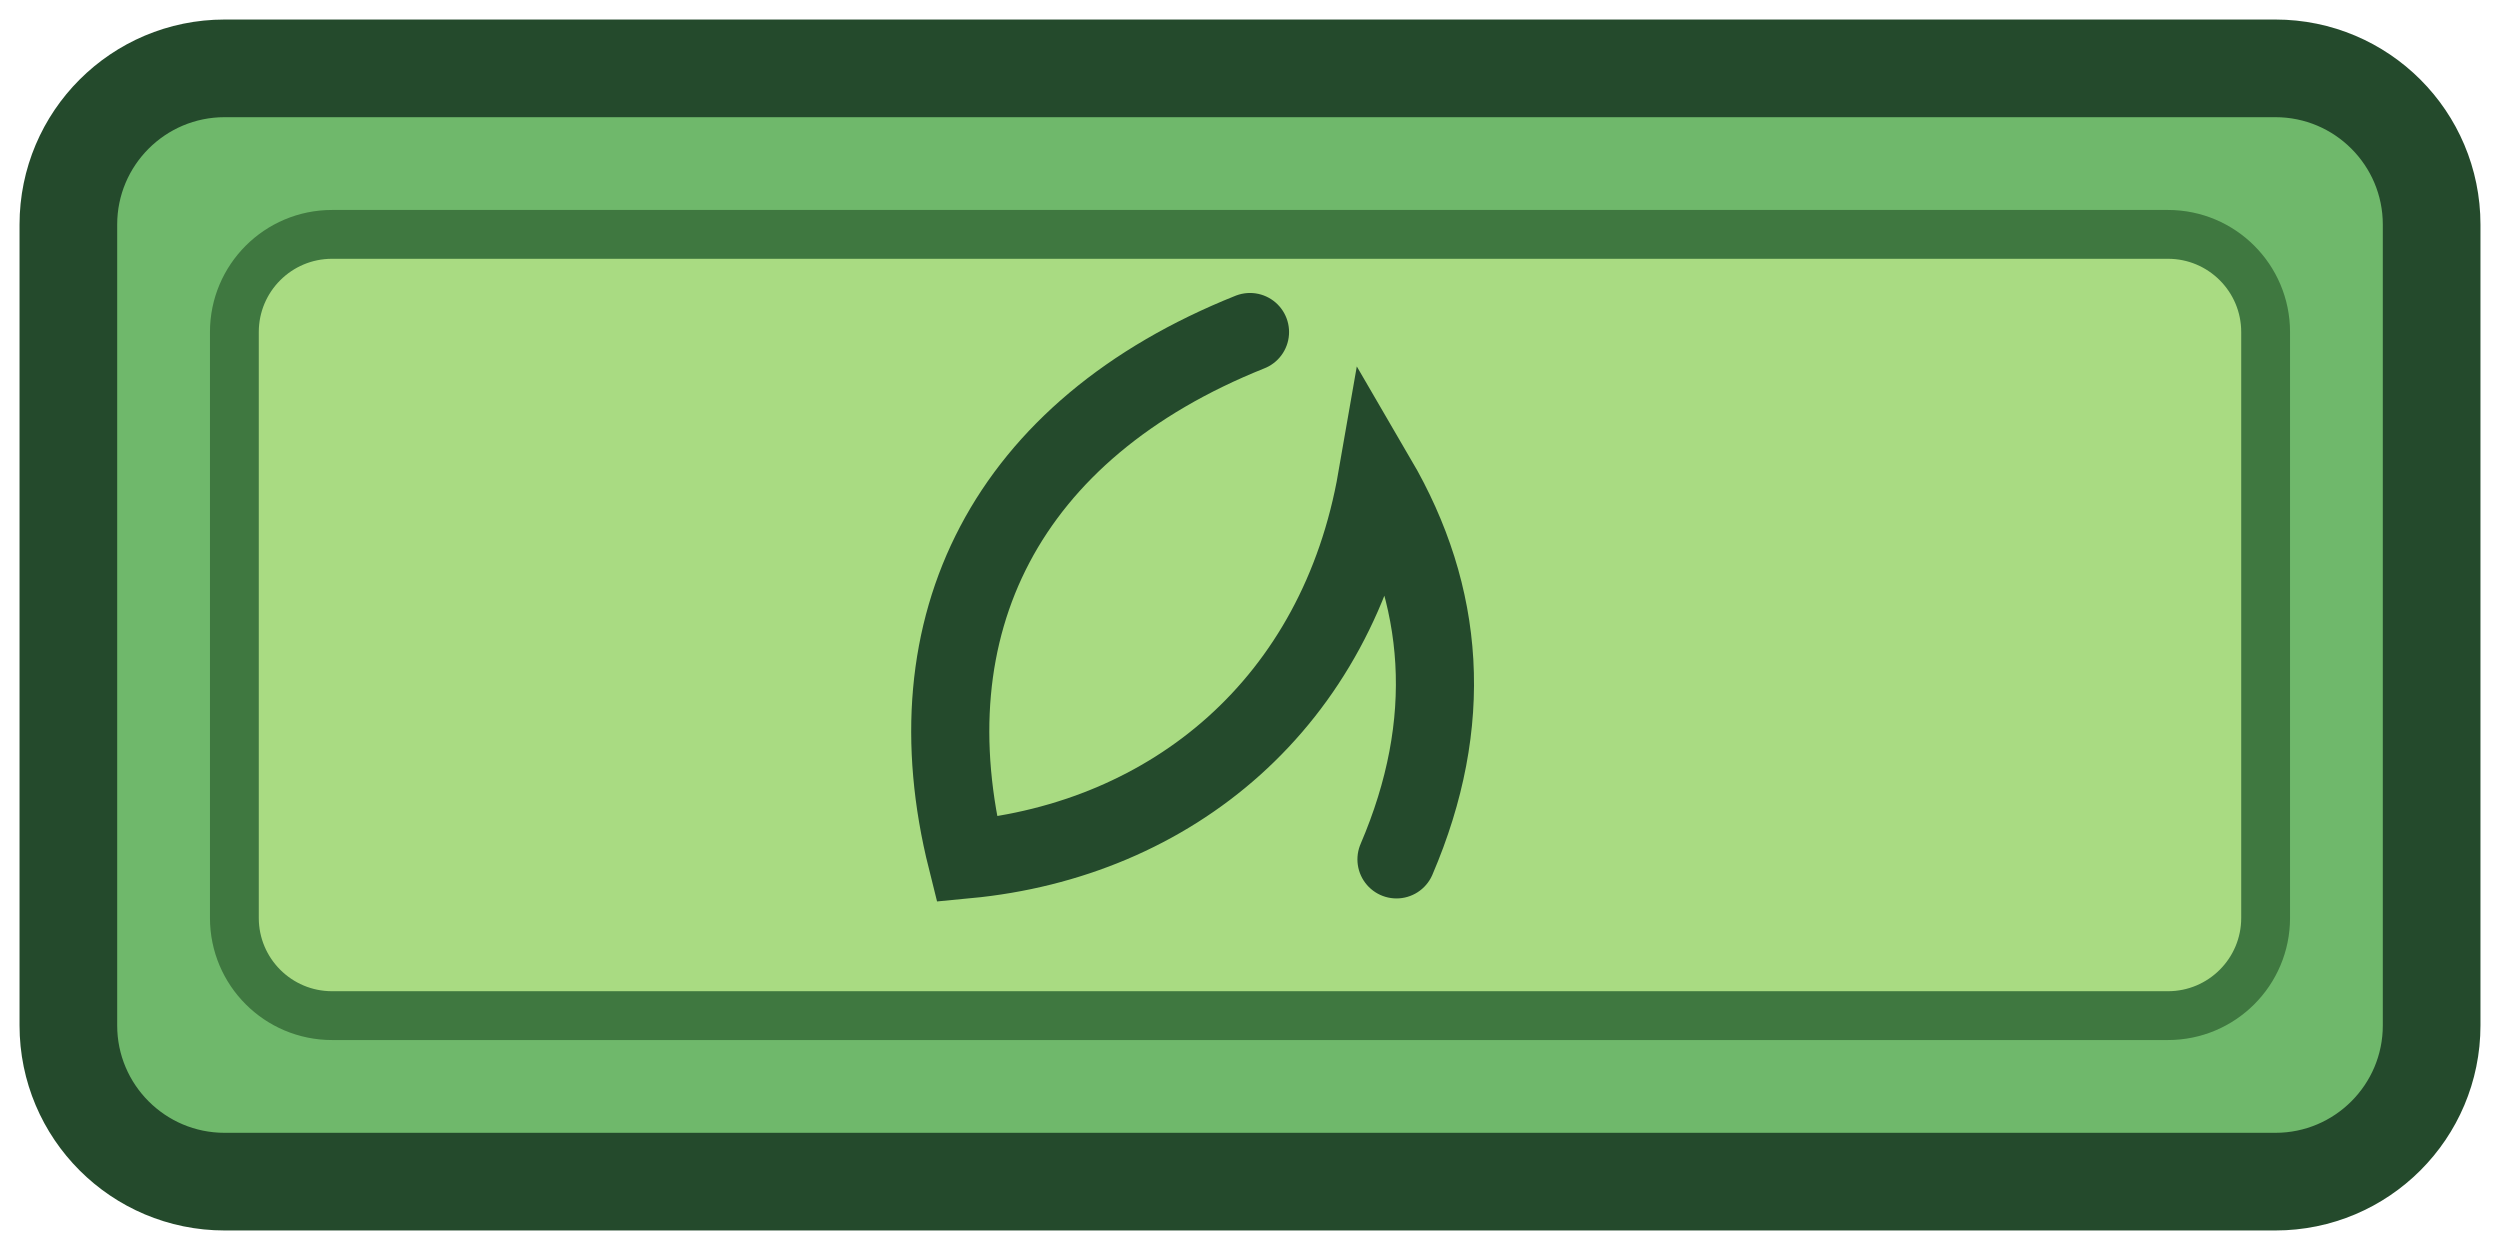
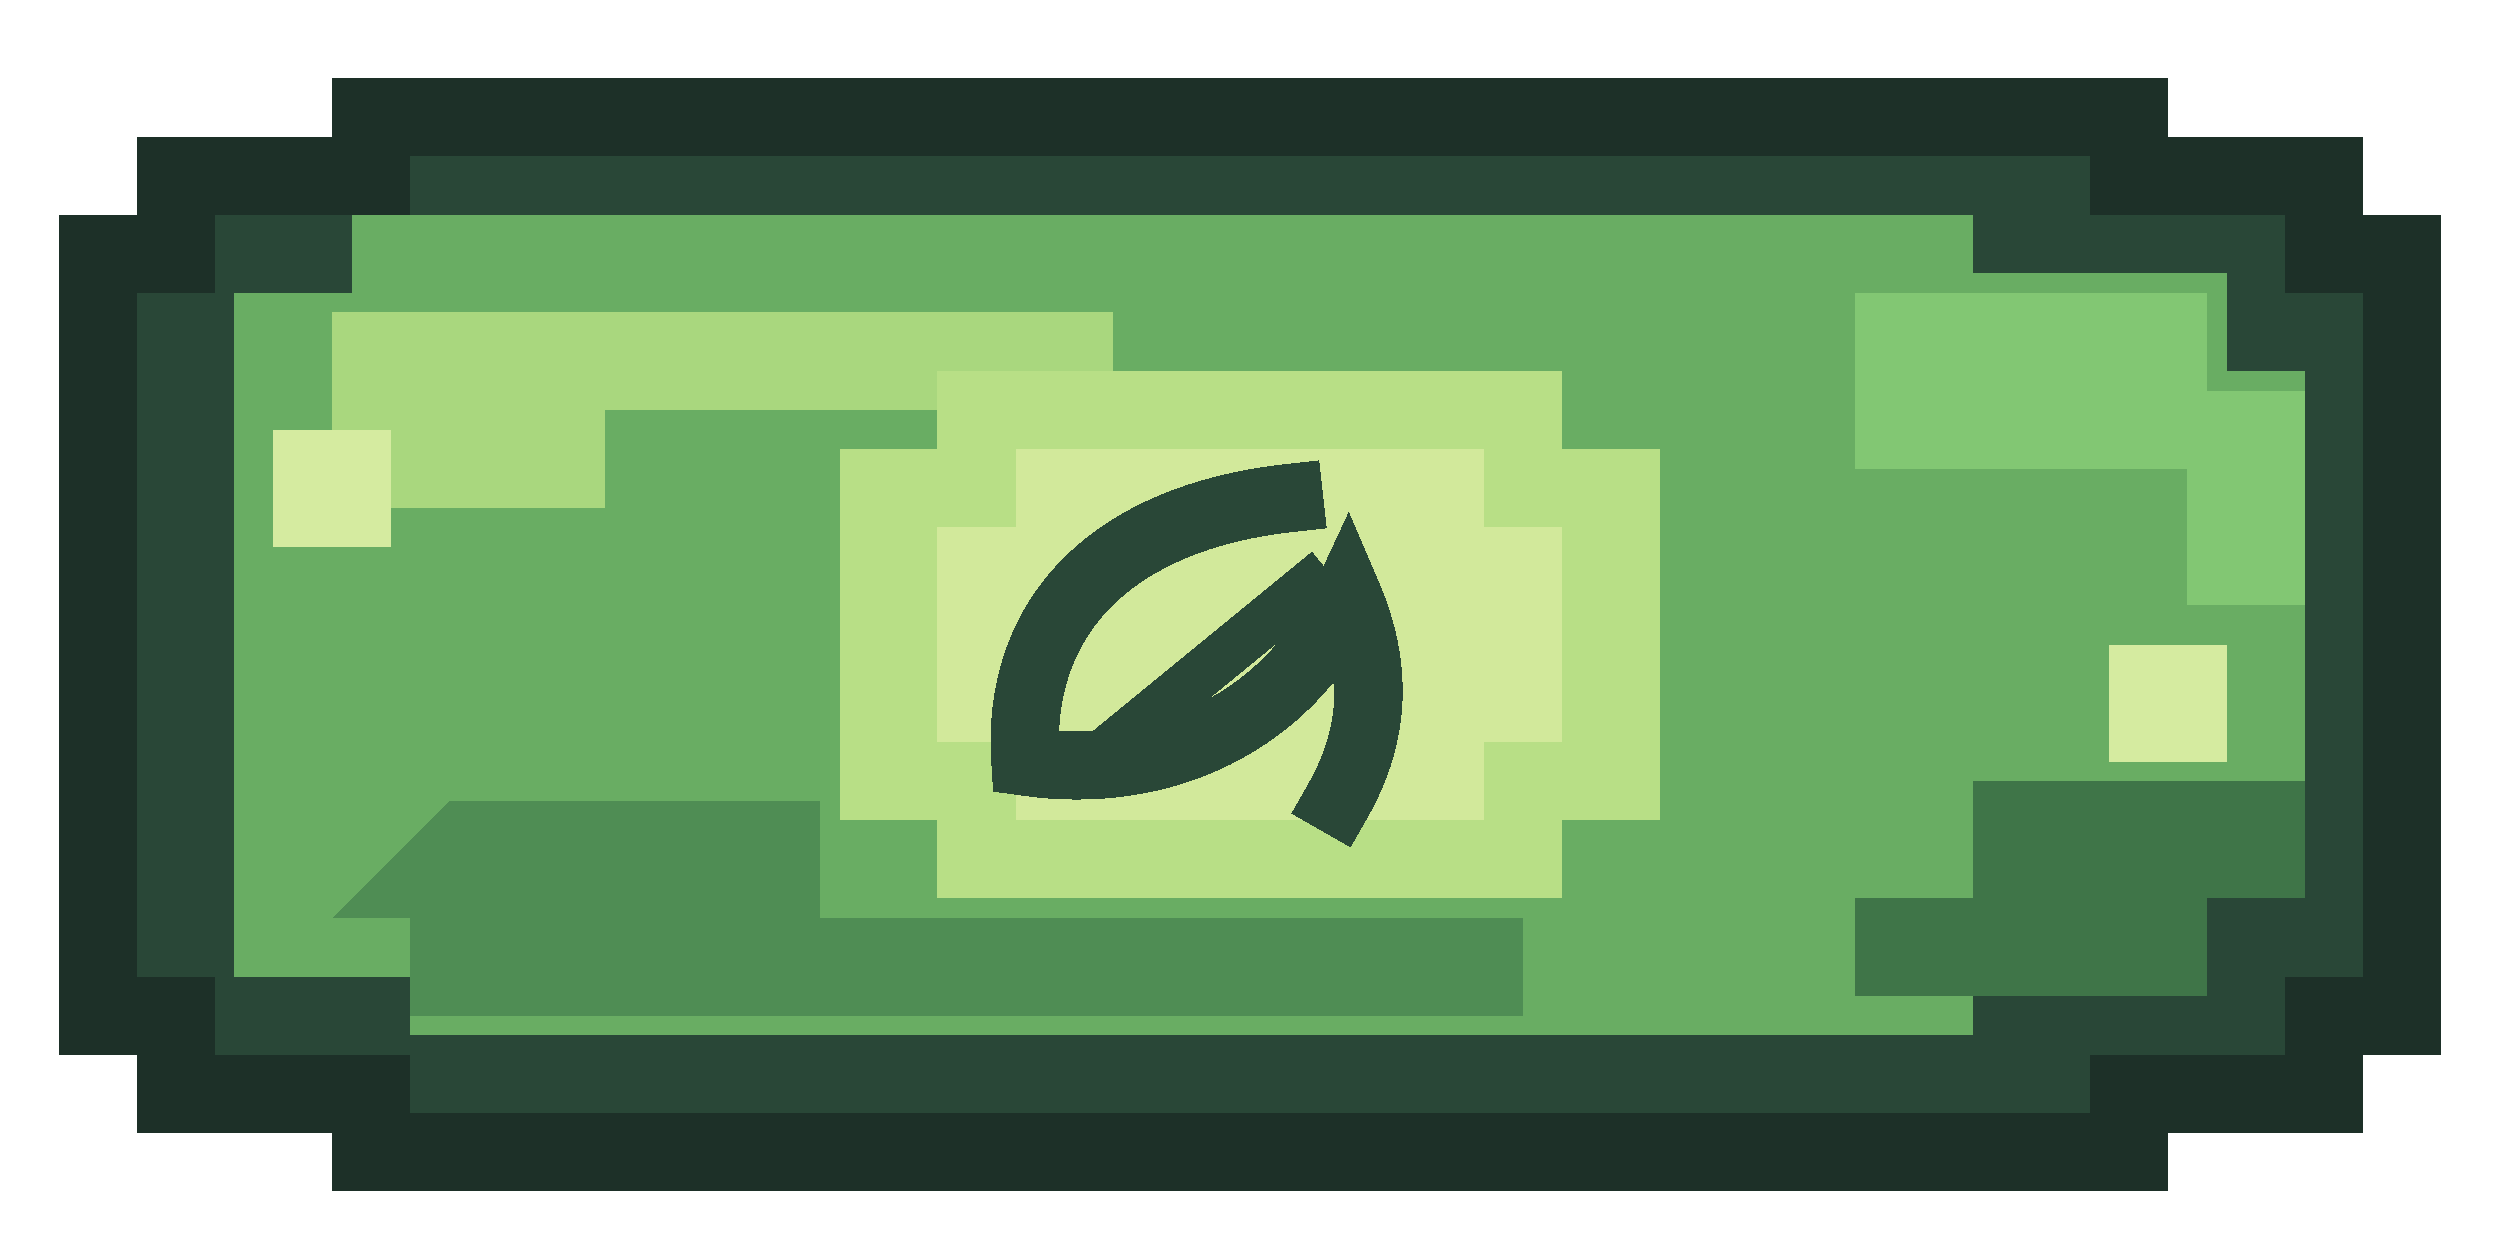
- <svg xmlns="http://www.w3.org/2000/svg" width="256" height="128" viewBox="0 0 256 128">
-   <rect x="7" y="7" width="242" height="114" rx="16" fill="#6fb86b" stroke="#244a2c" stroke-width="10" />
-   <rect x="24" y="24" width="208" height="80" rx="10" fill="#a9db82" stroke="#3f7840" stroke-width="5" />
-   <path d="M128 34c-25 10-35 30-29 54 21-2 38-16 42-39 7 12 8 25 2 39" fill="none" stroke="#244a2c" stroke-width="8" stroke-linecap="round" />
+ <svg xmlns="http://www.w3.org/2000/svg" width="256" height="128" viewBox="0 0 256 128" shape-rendering="crispEdges">
+   <path d="M10 26h8V18h20V12h180v6h20v8h8v78h-8v8h-20v6H38v-6H18v-8h-8z" fill="#294737" stroke="#1d3028" stroke-width="8" stroke-linejoin="miter" />
+   <path d="M24 30h12V22h166v6h26v10h8v52h-10v10h-24v6H42v-6H24z" fill="#69ad63" />
+   <path d="M34 32h80v10H62v10H34z" fill="#a9d77e" />
+   <path d="M46 82h38v12h72v10H42V94h-8z" fill="#4f8d54" />
+   <path d="M190 30h36v10h10v22h-12V48h-34z" fill="#82c773" />
+   <path d="M202 80h34v12h-10v10h-36V92h12z" fill="#3f7548" />
+   <path d="M96 38h64v8h10v38h-10v8H96v-8H86V46h10z" fill="#b8df86" />
+   <path d="M104 46h48v8h8v22h-8v8h-48v-8h-8V54h8z" fill="#d2e99b" />
+   <path d="M132 51c-18 2-28 12-27 27 14 2 27-4 33-17 3 7 3 14-1 21" fill="none" stroke="#294737" stroke-width="7" stroke-linecap="square" stroke-linejoin="miter" />
+   <path d="M112 78l22-18" fill="none" stroke="#294737" stroke-width="5" stroke-linecap="square" />
+   <path d="M28 44h12v12H28zm188 22h12v12h-12z" fill="#d5eba0" />
</svg>
